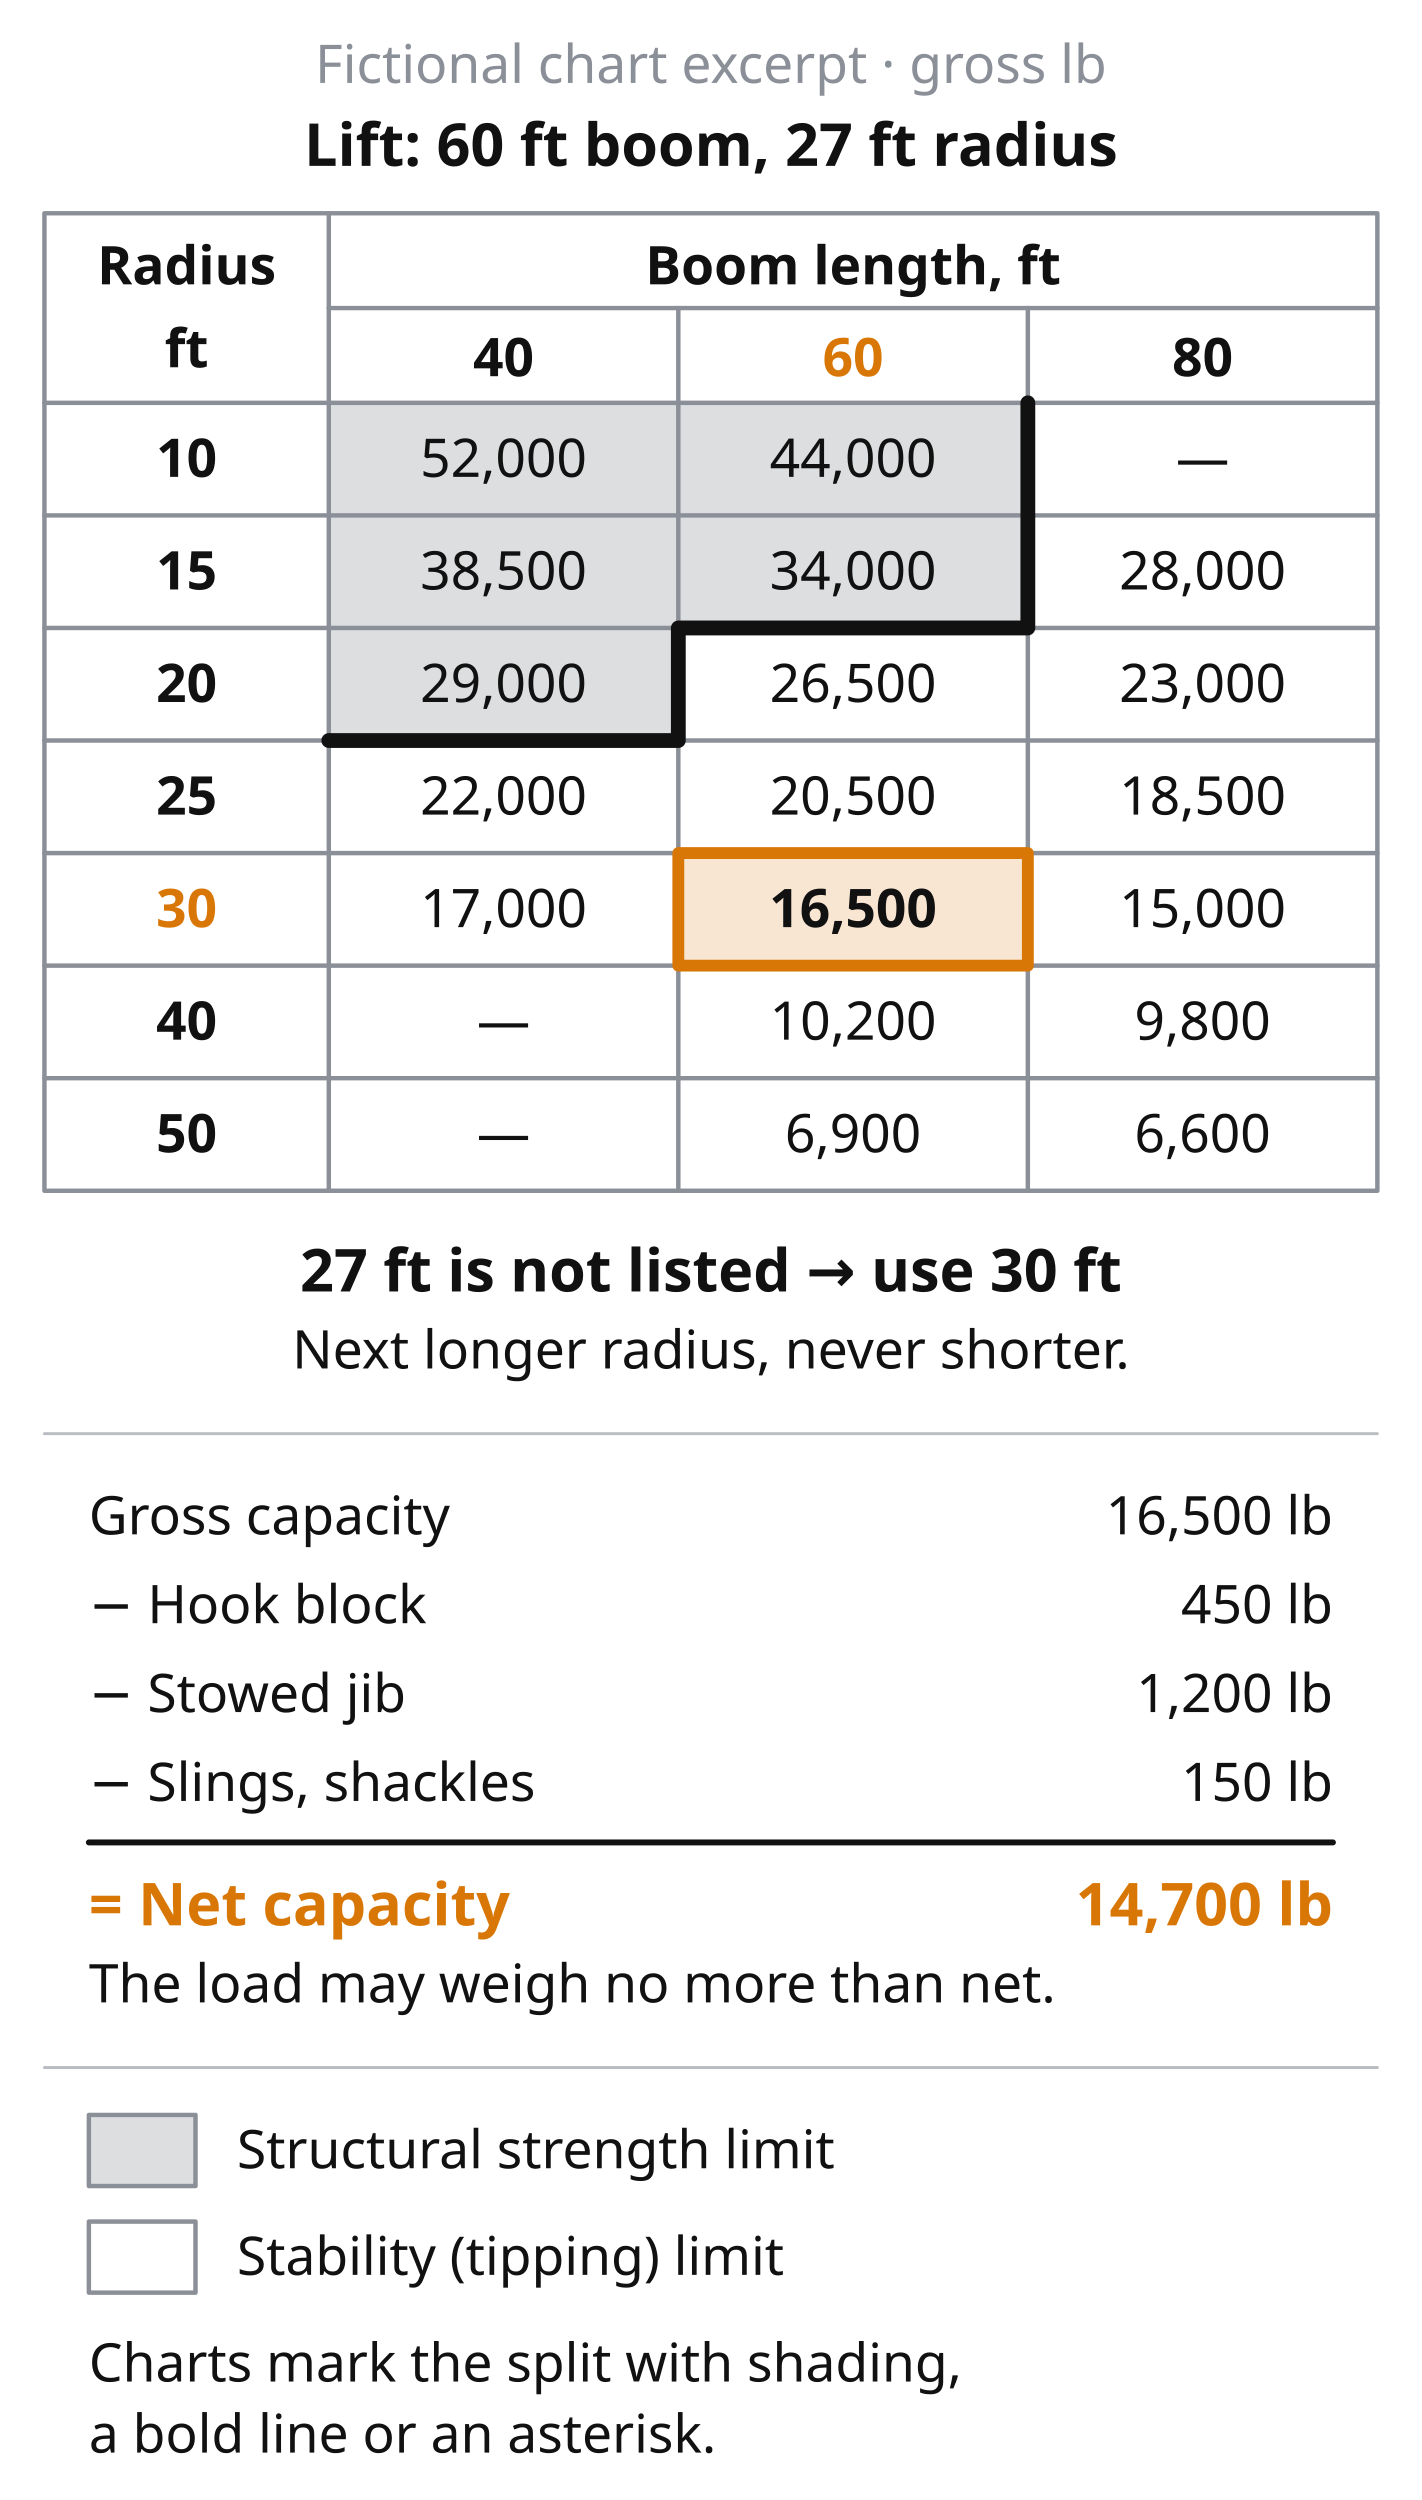
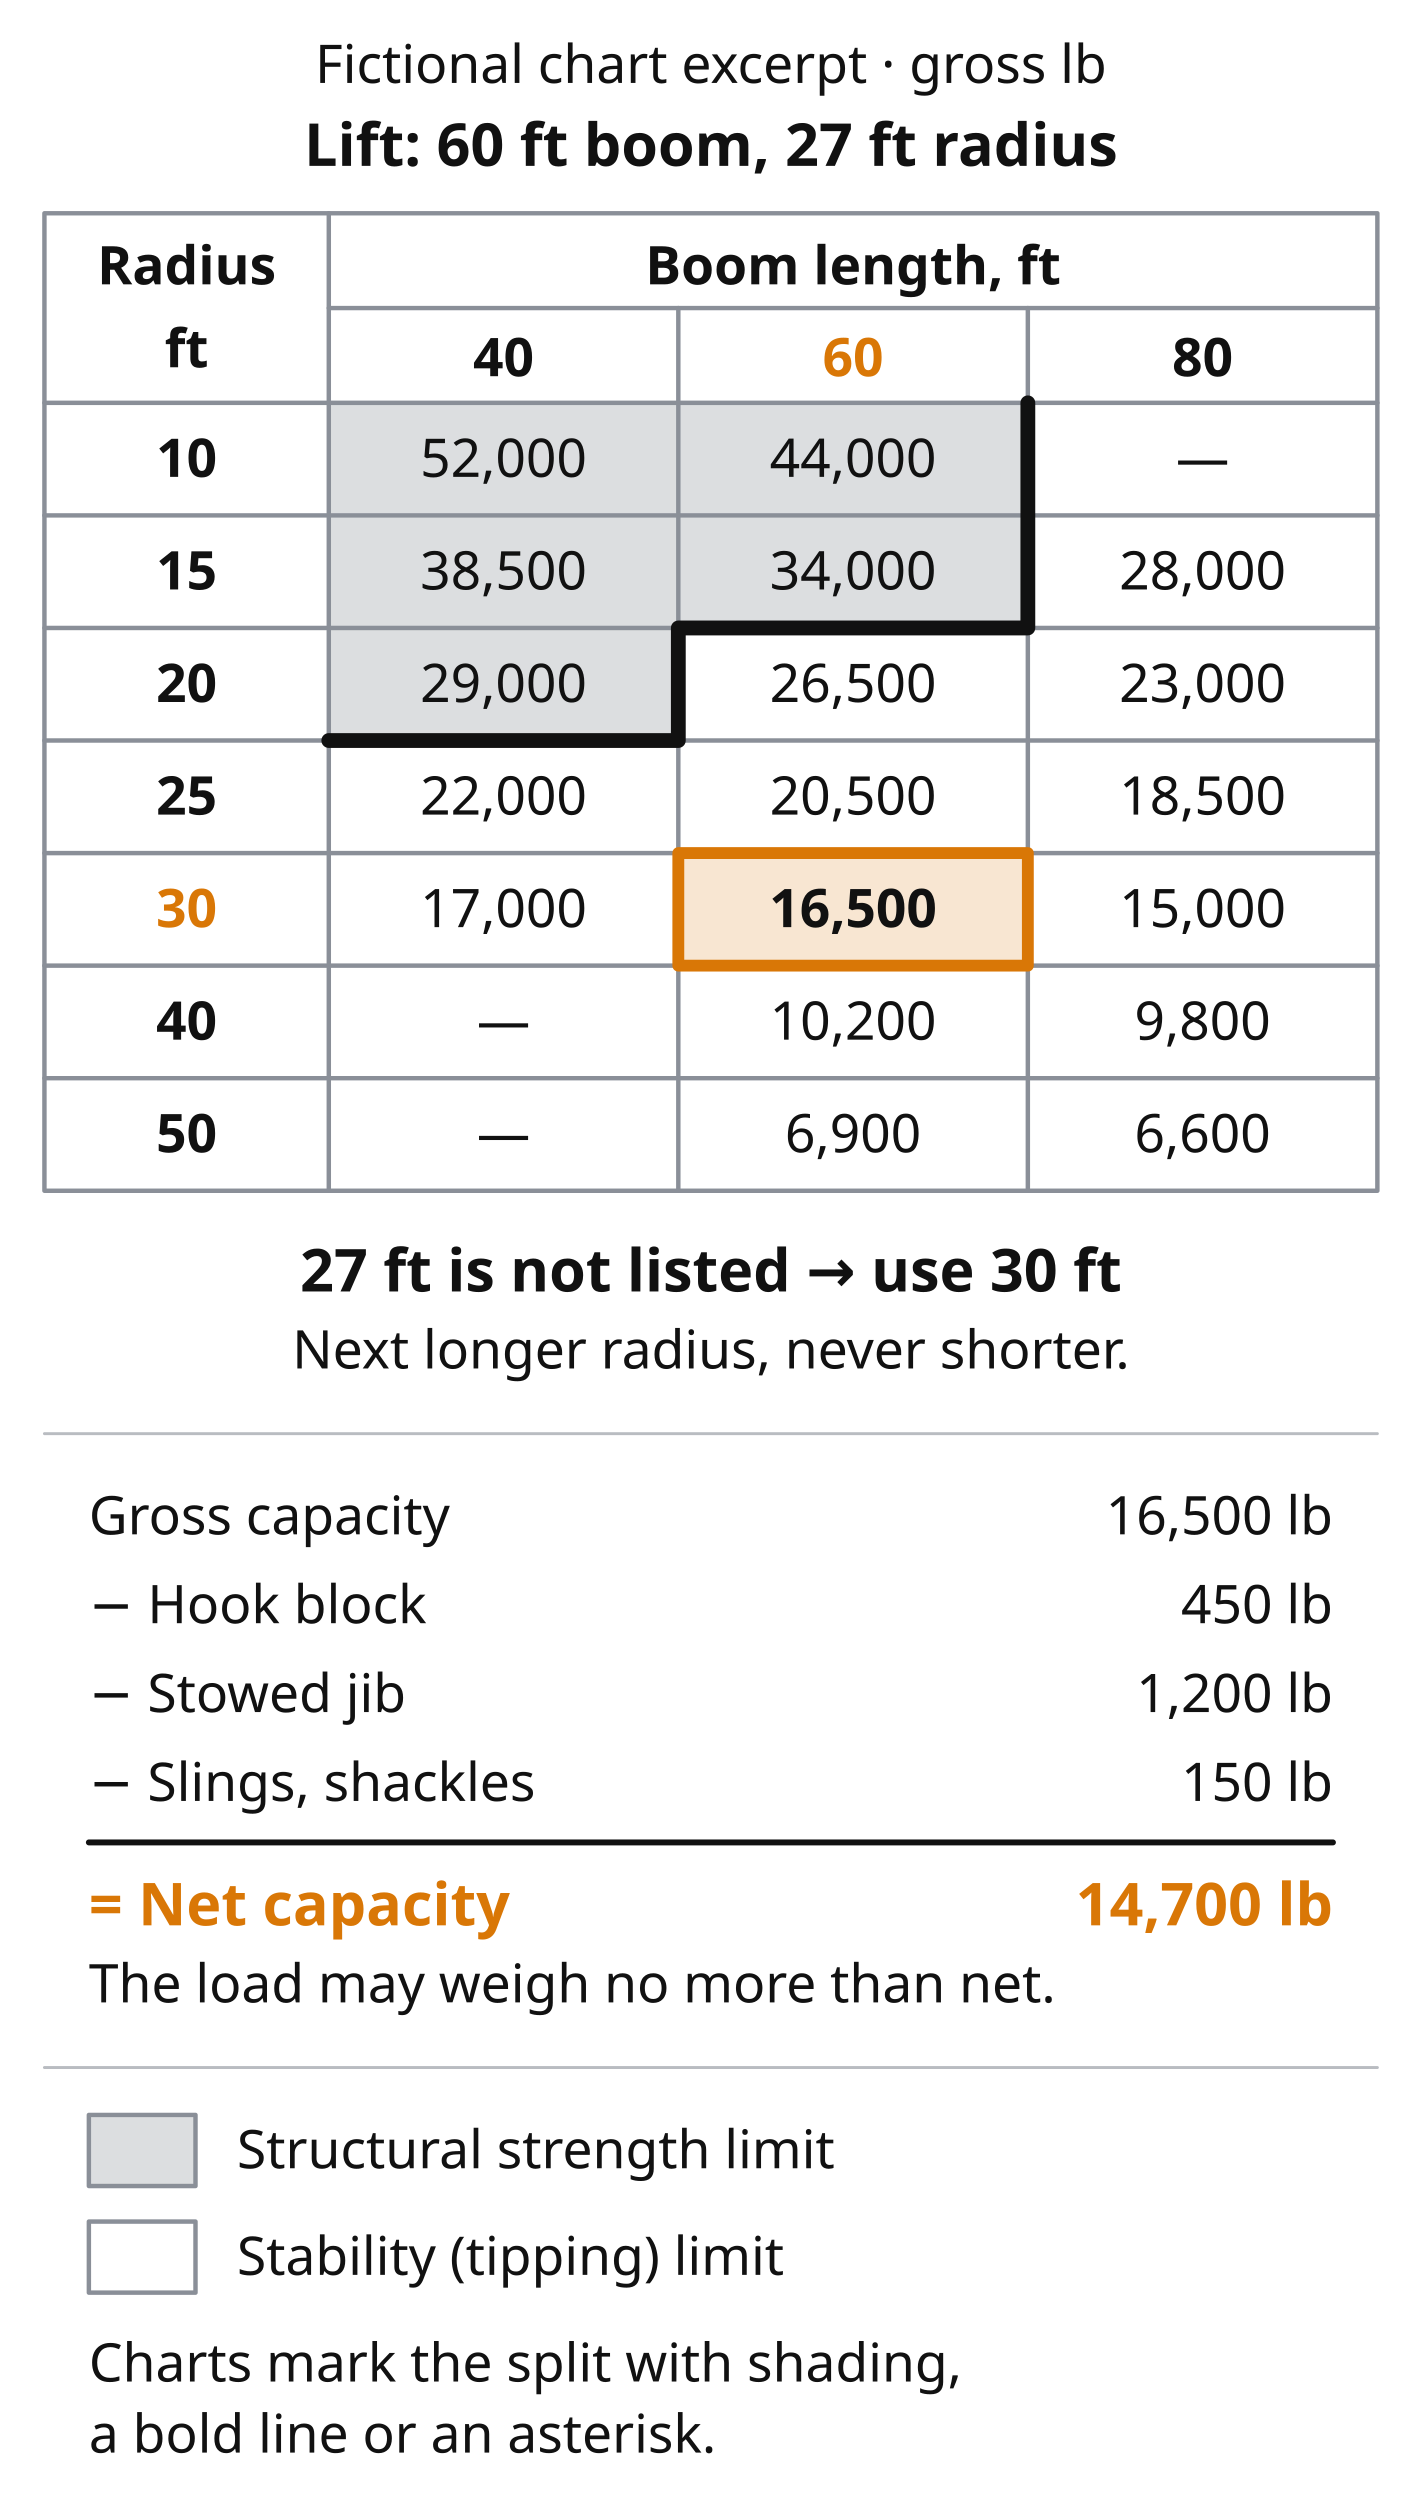
<svg xmlns="http://www.w3.org/2000/svg" viewBox="0 0 480 844" role="img" aria-labelledby="lcr-title lcr-desc" font-family="system-ui, sans-serif" font-size="18" fill="currentColor" stroke-linecap="round" stroke-linejoin="round">
  <style>svg:root{color:#111}@media (prefers-color-scheme:dark){svg:root{color:#eee}}</style>
-   <text x="240" y="28" text-anchor="middle" fill="var(--crane-muted, #8a8f98)">Fictional chart excerpt · gross lb</text>
+   <text x="240" y="28" text-anchor="middle">Fictional chart excerpt · gross lb</text>
  <text x="240" y="56" text-anchor="middle" font-size="20" font-weight="700">Lift: 60 ft boom, 27 ft radius</text>
  <g fill="var(--crane-muted, #8a8f98)" fill-opacity="0.3">
    <rect x="111" y="136" width="236" height="76" />
    <rect x="111" y="212" width="118" height="38" />
  </g>
  <rect x="229" y="288" width="118" height="38" fill="var(--crane-accent, #d97706)" fill-opacity="0.18" />
  <g stroke="var(--crane-muted, #8a8f98)" stroke-width="1.5" fill="none">
    <rect x="15" y="72" width="450" height="330" />
    <line x1="111" y1="104" x2="465" y2="104" />
    <line x1="15" y1="136" x2="465" y2="136" />
    <line x1="15" y1="174" x2="465" y2="174" />
    <line x1="15" y1="212" x2="465" y2="212" />
    <line x1="15" y1="250" x2="465" y2="250" />
    <line x1="15" y1="288" x2="465" y2="288" />
    <line x1="15" y1="326" x2="465" y2="326" />
    <line x1="15" y1="364" x2="465" y2="364" />
    <line x1="111" y1="72" x2="111" y2="402" />
    <line x1="229" y1="104" x2="229" y2="402" />
    <line x1="347" y1="104" x2="347" y2="402" />
  </g>
  <path d="M347 136 V212 H229 V250 H111" fill="none" stroke="currentColor" stroke-width="5" />
  <rect x="229" y="288" width="118" height="38" fill="none" stroke="var(--crane-accent, #d97706)" stroke-width="4" />
  <text x="63" y="96" text-anchor="middle" font-weight="700">Radius</text>
  <text x="63" y="124" text-anchor="middle" font-weight="700">ft</text>
  <text x="288" y="96" text-anchor="middle" font-weight="700">Boom length, ft</text>
  <text x="170" y="127" text-anchor="middle" font-weight="700">40</text>
  <text x="288" y="127" text-anchor="middle" font-weight="700" fill="var(--crane-accent, #d97706)">60</text>
  <text x="406" y="127" text-anchor="middle" font-weight="700">80</text>
  <g text-anchor="middle" font-weight="700">
    <text x="63" y="161">10</text>
    <text x="63" y="199">15</text>
    <text x="63" y="237">20</text>
    <text x="63" y="275">25</text>
    <text x="63" y="313" fill="var(--crane-accent, #d97706)">30</text>
    <text x="63" y="351">40</text>
    <text x="63" y="389">50</text>
  </g>
  <g text-anchor="middle">
    <text x="170" y="161">52,000</text>
    <text x="288" y="161">44,000</text>
    <text x="406" y="161">—</text>
    <text x="170" y="199">38,500</text>
    <text x="288" y="199">34,000</text>
    <text x="406" y="199">28,000</text>
    <text x="170" y="237">29,000</text>
    <text x="288" y="237">26,500</text>
    <text x="406" y="237">23,000</text>
    <text x="170" y="275">22,000</text>
    <text x="288" y="275">20,500</text>
    <text x="406" y="275">18,500</text>
    <text x="170" y="313">17,000</text>
    <text x="288" y="313" font-weight="700">16,500</text>
    <text x="406" y="313">15,000</text>
    <text x="170" y="351">—</text>
    <text x="288" y="351">10,200</text>
    <text x="406" y="351">9,800</text>
    <text x="170" y="389">—</text>
    <text x="288" y="389">6,900</text>
    <text x="406" y="389">6,600</text>
  </g>
  <text x="240" y="436" text-anchor="middle" font-size="20" font-weight="700">27 ft is not listed → use 30 ft</text>
  <text x="240" y="462" text-anchor="middle">Next longer radius, never shorter.</text>
  <line x1="15" y1="484" x2="465" y2="484" stroke="var(--crane-muted, #8a8f98)" stroke-width="1" stroke-opacity="0.6" />
  <text x="30" y="518">Gross capacity</text>
  <text x="450" y="518" text-anchor="end">16,500 lb</text>
  <text x="30" y="548">− Hook block</text>
  <text x="450" y="548" text-anchor="end">450 lb</text>
  <text x="30" y="578">− Stowed jib</text>
  <text x="450" y="578" text-anchor="end">1,200 lb</text>
  <text x="30" y="608">− Slings, shackles</text>
  <text x="450" y="608" text-anchor="end">150 lb</text>
  <line x1="30" y1="622" x2="450" y2="622" stroke="currentColor" stroke-width="2" />
  <g font-size="20" font-weight="700" fill="var(--crane-accent, #d97706)">
    <text x="30" y="650">= Net capacity</text>
    <text x="450" y="650" text-anchor="end">14,700 lb</text>
  </g>
  <text x="30" y="676">The load may weigh no more than net.</text>
  <line x1="15" y1="698" x2="465" y2="698" stroke="var(--crane-muted, #8a8f98)" stroke-width="1" stroke-opacity="0.6" />
  <rect x="30" y="714" width="36" height="24" fill="var(--crane-muted, #8a8f98)" fill-opacity="0.3" stroke="var(--crane-muted, #8a8f98)" stroke-width="1.5" />
  <text x="80" y="732">Structural strength limit</text>
  <rect x="30" y="750" width="36" height="24" fill="none" stroke="var(--crane-muted, #8a8f98)" stroke-width="1.5" />
  <text x="80" y="768">Stability (tipping) limit</text>
  <text x="30" y="804">Charts mark the split with shading,</text>
  <text x="30" y="828">a bold line or an asterisk.</text>
</svg>
